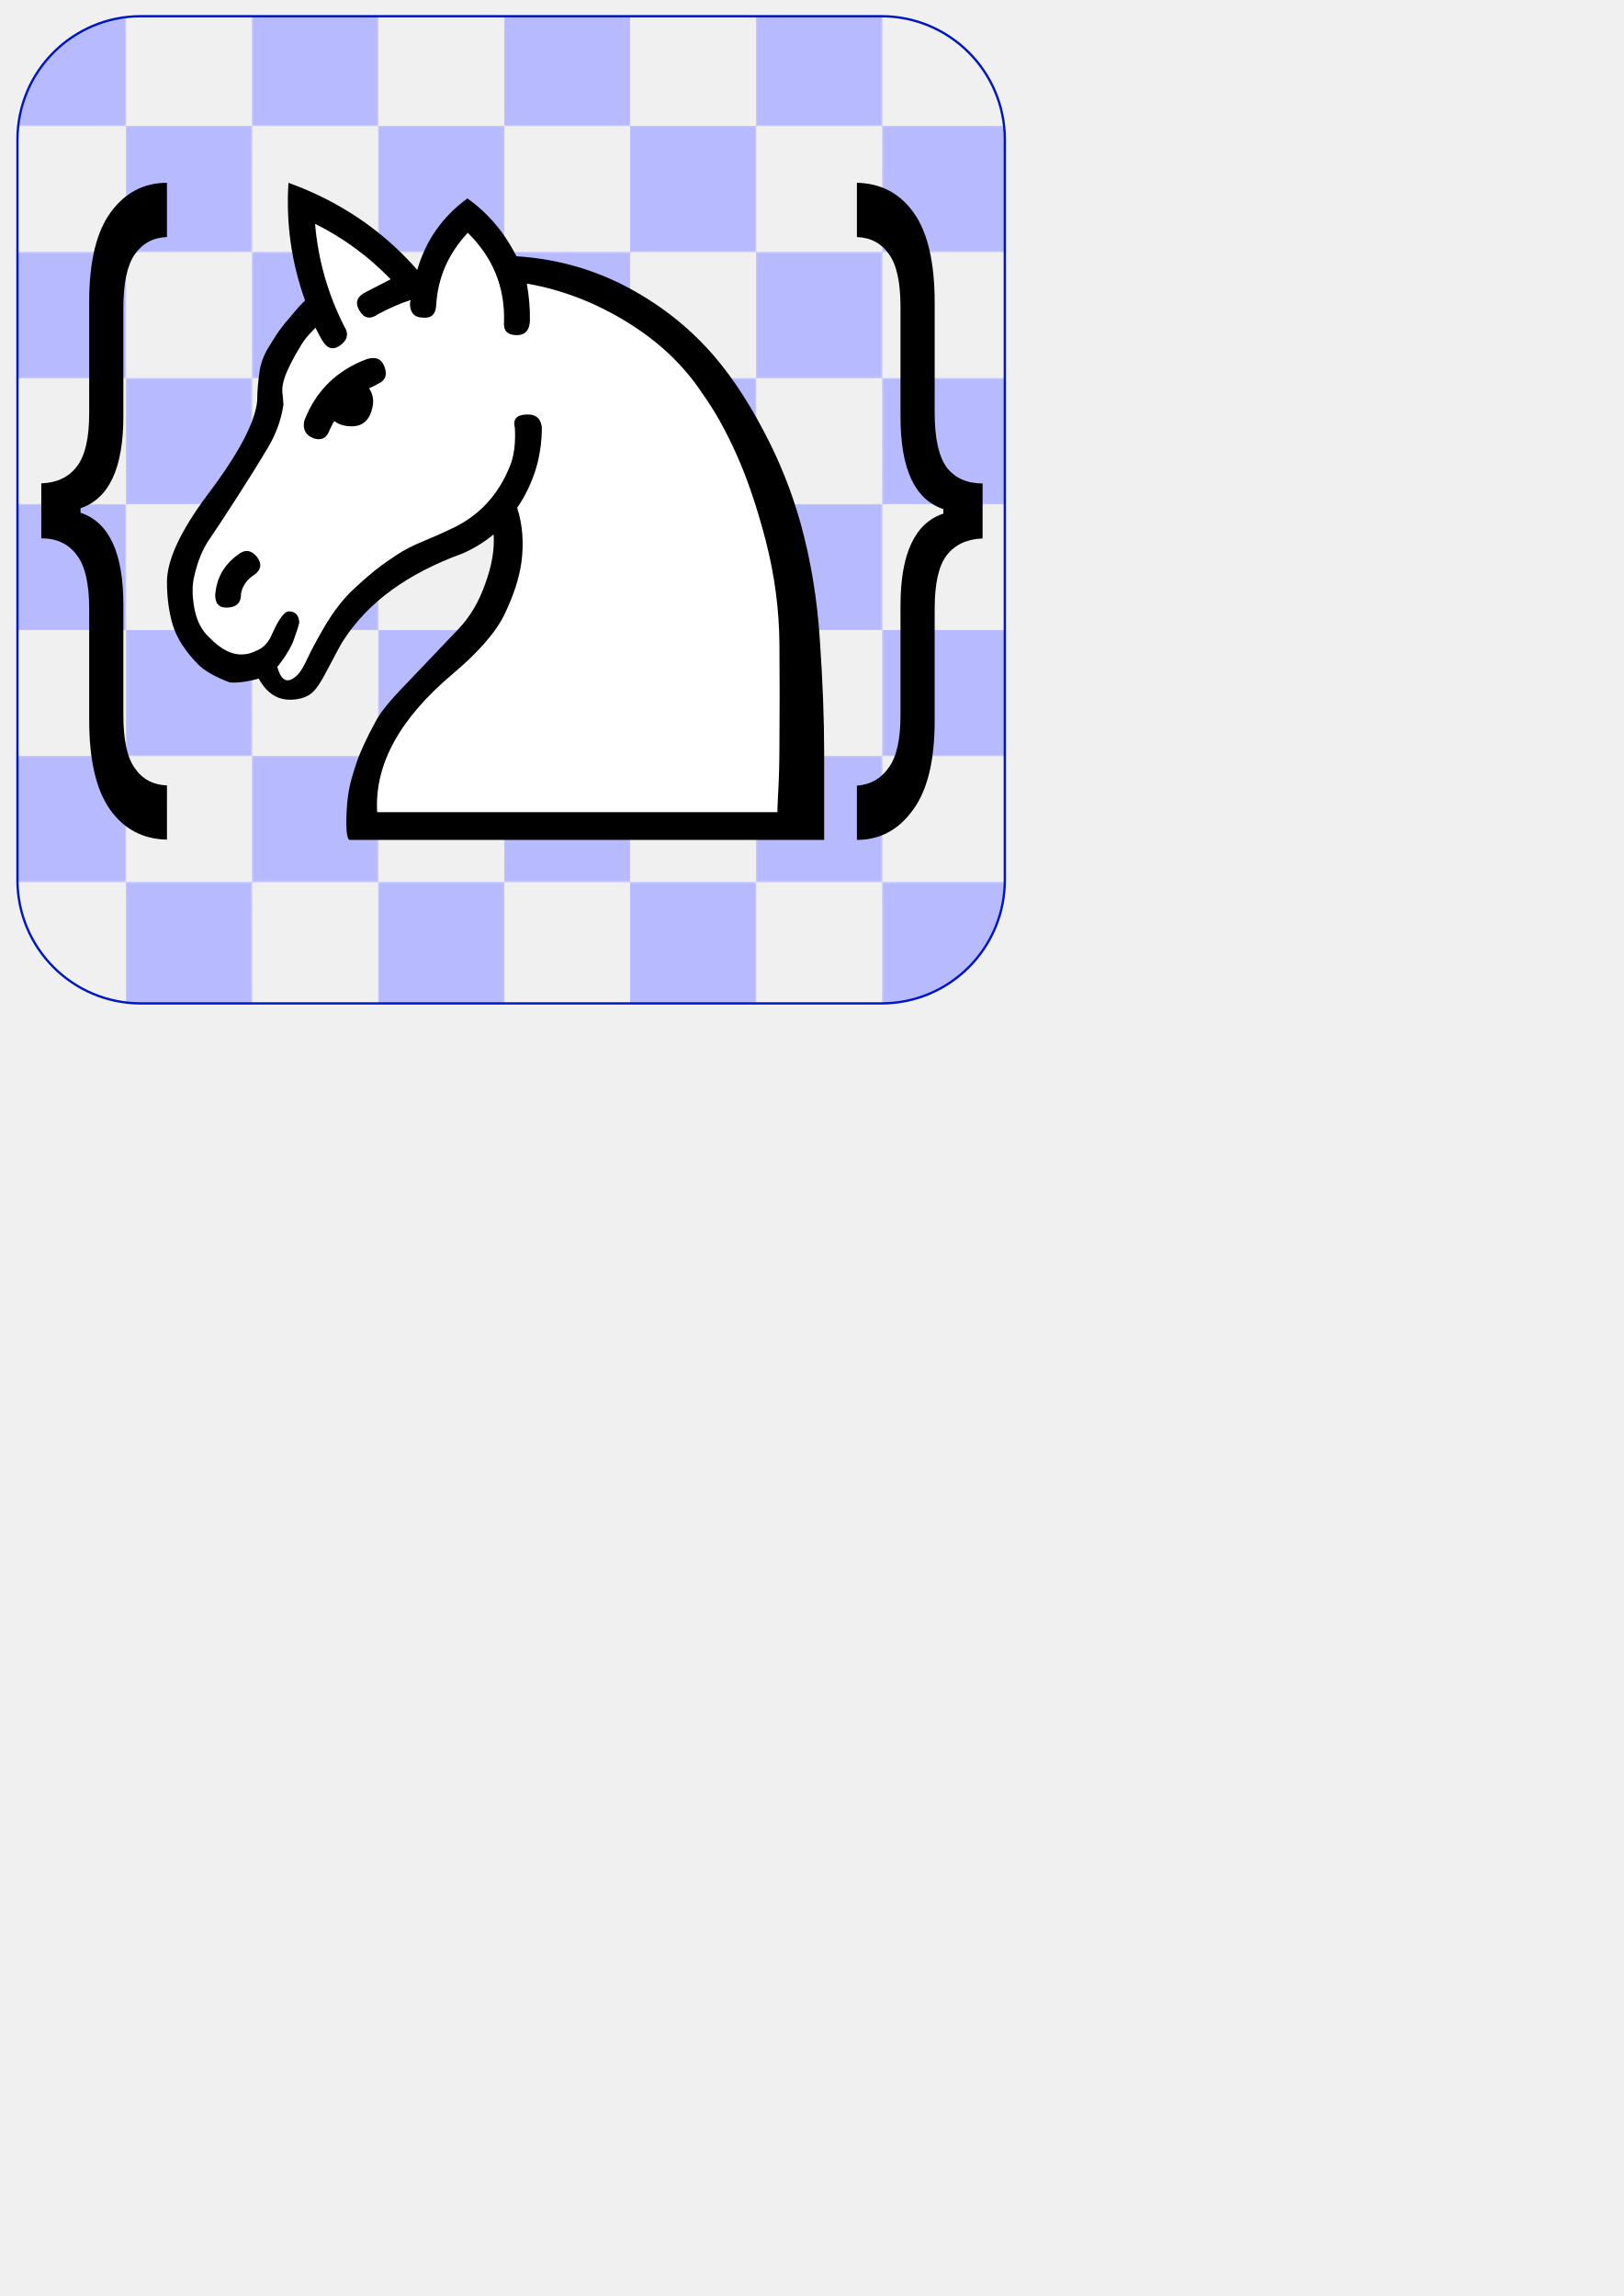
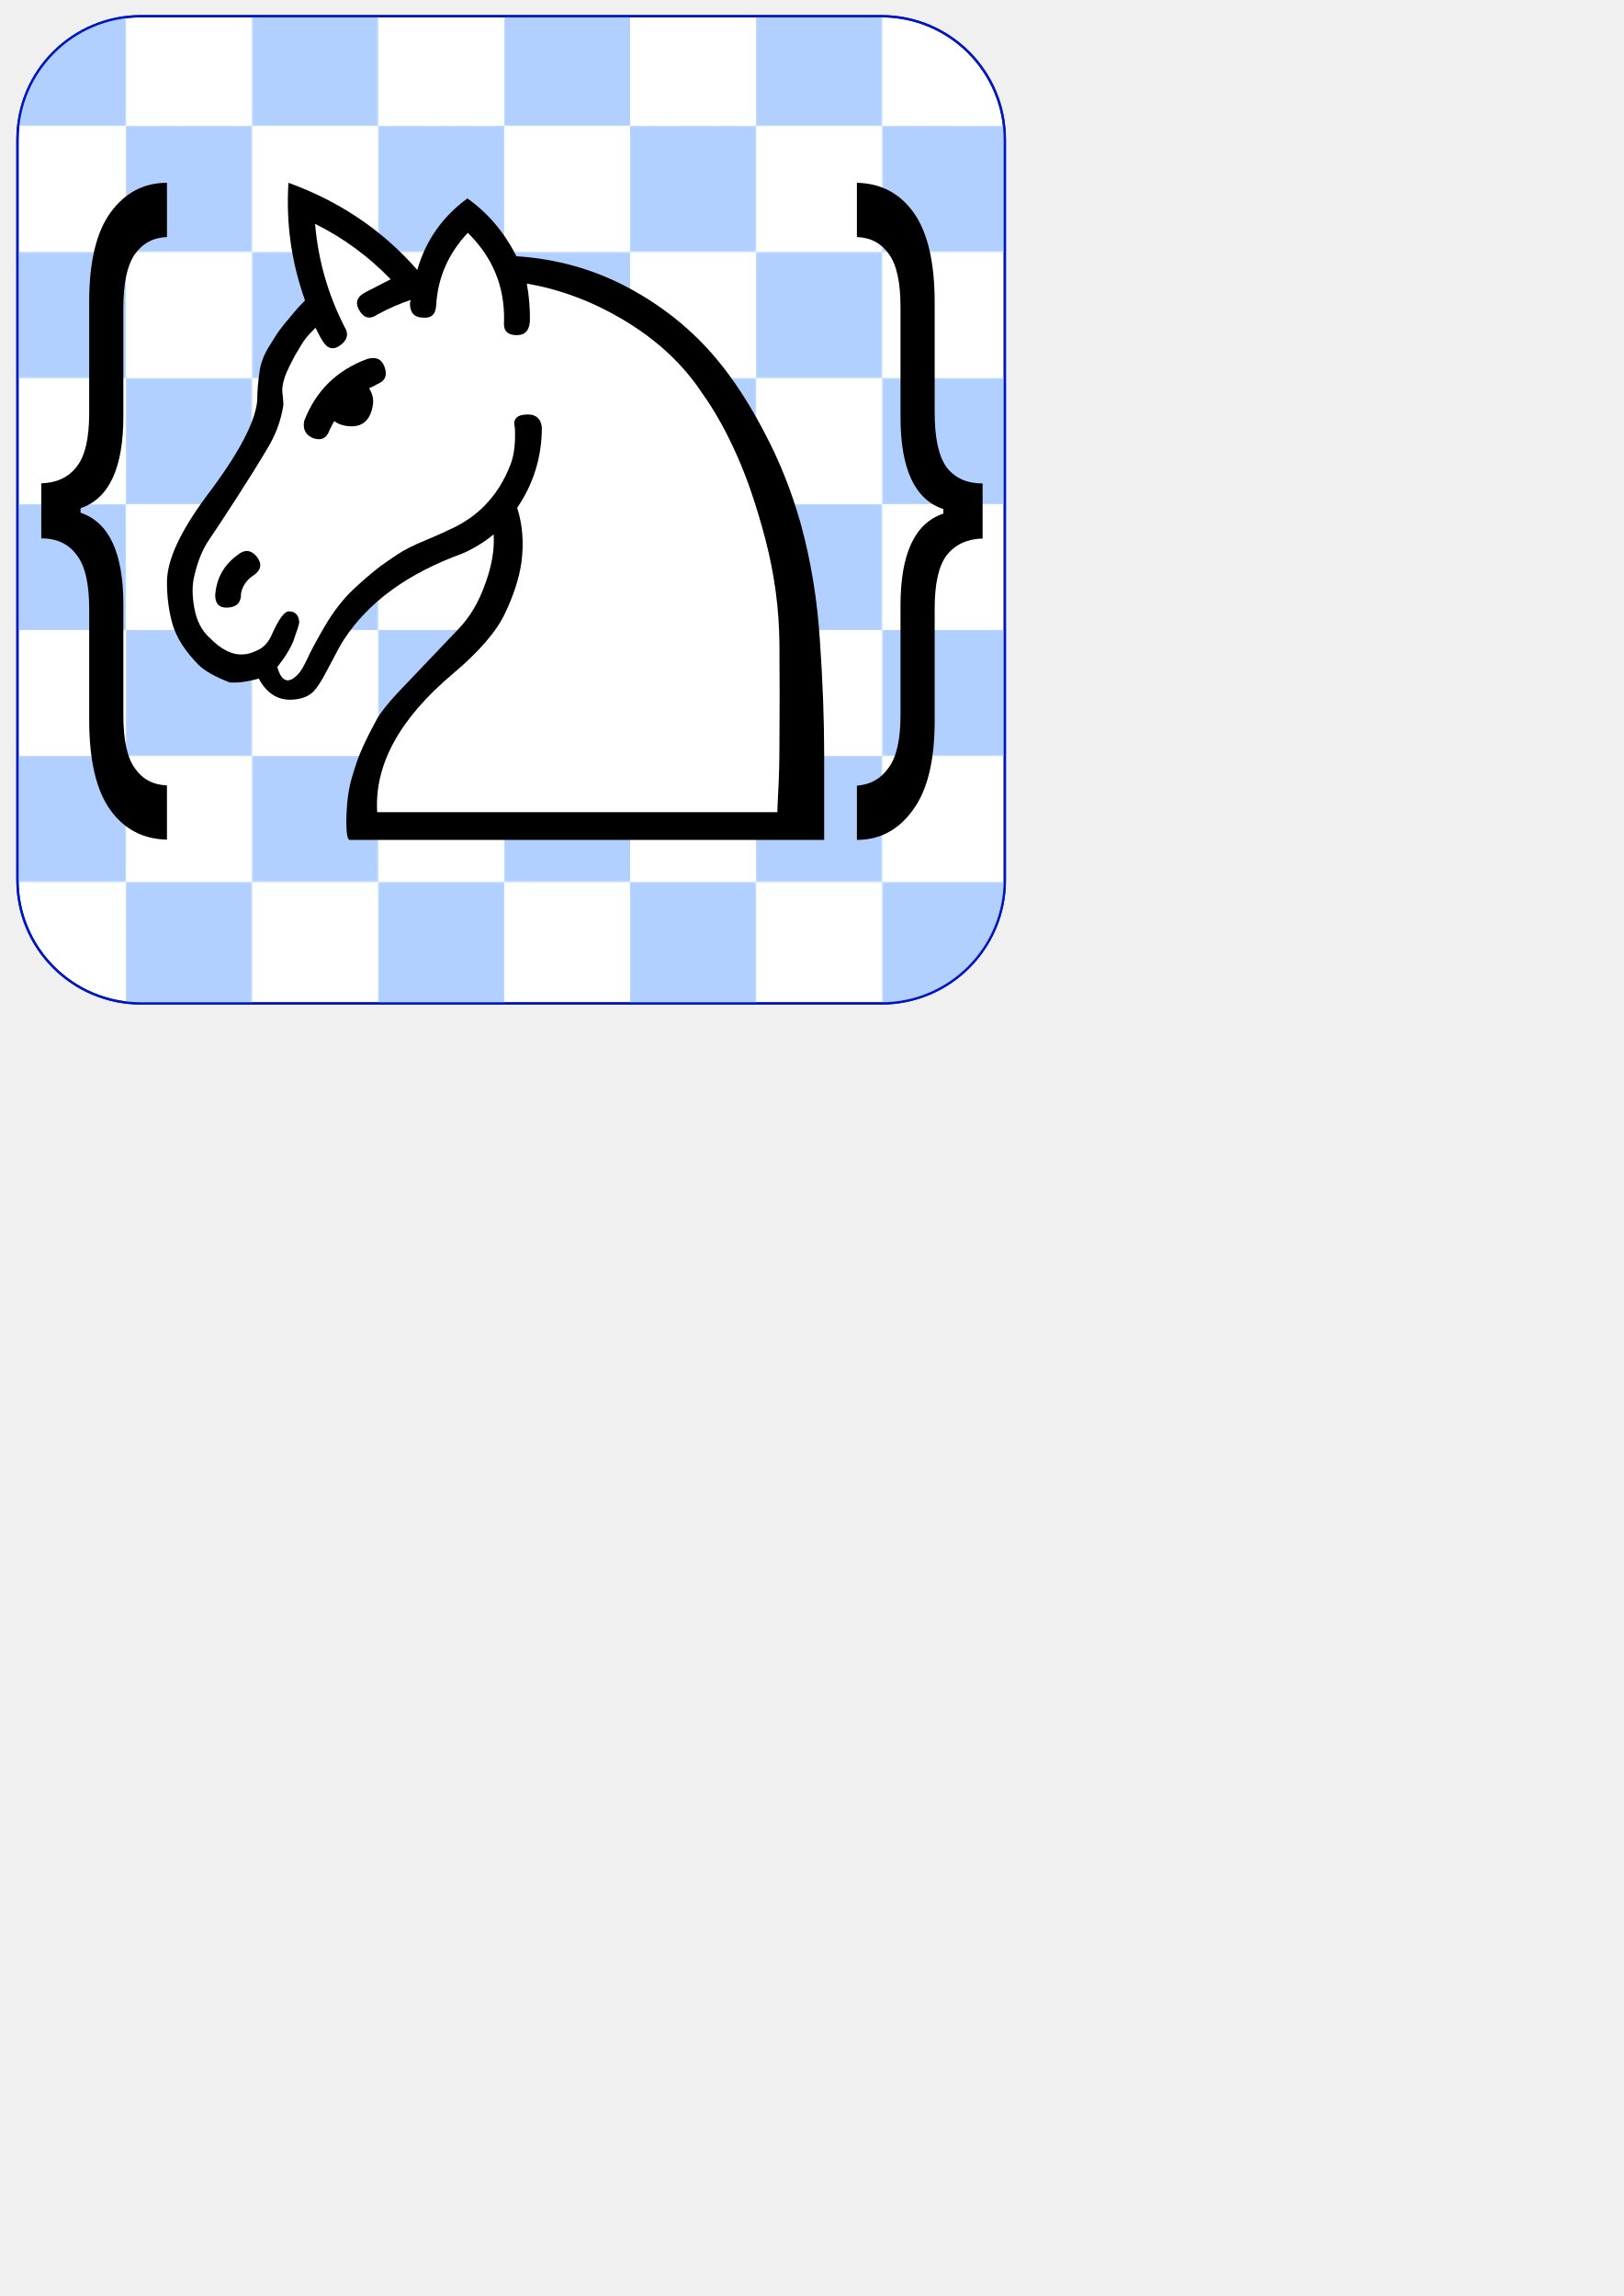
<svg xmlns="http://www.w3.org/2000/svg" xmlns:xlink="http://www.w3.org/1999/xlink" width="210mm" height="297mm" viewBox="0 0 210 297" version="1.1" id="svg1" xml:space="preserve">
  <defs id="defs1">
-     <pattern xlink:href="#Checkerboard" preserveAspectRatio="xMidYMid" id="pattern4" patternTransform="matrix(16.3,0,0,16.3,0.00492964,0.00455291)" x="0" y="0" />
-     <pattern style="fill:#b8baff" patternUnits="userSpaceOnUse" width="2" height="2" patternTransform="translate(0,0) scale(10,10)" id="Checkerboard" preserveAspectRatio="xMidYMid">
+     <pattern xlink:href="#Checkerboard" preserveAspectRatio="xMidYMid" id="pattern5" patternTransform="scale(16.3)" x="0" y="0" />
+     <pattern style="fill:#b1cfff" patternUnits="userSpaceOnUse" width="2" height="2" patternTransform="translate(0,0) scale(10,10)" id="Checkerboard" preserveAspectRatio="xMidYMid">
      <rect style="stroke:none" x="0" y="0" width="1" height="1" id="rect209" />
      <rect style="stroke:none" x="1" y="1" width="1" height="1" id="rect211" />
    </pattern>
  </defs>
  <g id="layer1">
-     <rect style="fill:url(#pattern4);stroke:#0016c0;stroke-width:0.299;stroke-linecap:butt;stroke-dasharray:none;stroke-opacity:1" id="rect1" width="127.701" height="127.701" x="2.258" y="2.097" rx="15.963" ry="15.963" />
+     <rect style="fill:#ffffff;stroke:#0016c0;stroke-width:0.299;stroke-linecap:butt;stroke-dasharray:none;stroke-opacity:1;fill-opacity:1" id="rect5" width="127.701" height="127.701" x="2.258" y="2.097" rx="15.963" ry="15.963" />
+     <rect style="fill:url(#pattern5);stroke:#0016c0;stroke-width:0.299;stroke-linecap:butt;stroke-dasharray:none;stroke-opacity:1" id="rect1" width="127.701" height="127.701" x="2.258" y="2.097" rx="15.963" ry="15.963" />
    <g id="g1" transform="matrix(0.02270192,0,0,0.02299908,17.60213,19.04345)">
      <path d="m 2166.6,613.2 q 344.97,21.973 639.4,177.98 294.43,156.01 500.98,399.9 145.02,171.39 272.46,413.09 129.64,241.7 206.54,511.96 87.891,314.21 109.86,661.38 24.17,344.97 24.17,639.4 v 479 q 0,0 -342.77,0 -340.58,0 -885.5,0 h -1474.4 q -19.775,0 -19.775,-107.67 2.197,-107.67 15.381,-173.58 8.789,-52.734 41.748,-149.41 32.959,-96.676 109.86,-235.11 35.156,-70.312 166.99,-204.35 131.84,-136.23 303.22,-314.21 98.877,-101.07 153.81,-254.88 57.129,-153.81 48.34,-279.05 -81.299,65.918 -177.98,107.67 -465.82,166.99 -674.56,483.4 -15.381,19.775 -98.877,177.98 -43.945,83.496 -74.707,114.26 -41.748,41.748 -120.85,46.143 -123.05,6.592 -191.16,-118.65 -92.285,26.367 -164.79,21.973 -123.05,-46.143 -177.98,-98.877 -112.06,-112.06 -147.22,-224.12 -32.959,-112.06 -32.959,-241.7 0,-184.57 228.52,-487.79 268.07,-349.37 285.64,-531.74 0,-79.102 15.381,-177.98 13.184,-68.115 54.932,-131.84 28.564,-43.945 37.354,-59.326 10.986,-17.578 37.354,-50.537 19.775,-26.367 32.959,-39.551 13.184,-15.381 32.959,-39.551 24.17,-28.564 61.523,-65.918 -116.46,-320.8 -94.482,-661.38 437.26,156.01 733.89,489.99 72.51,-248.29 285.64,-402.1 175.78,123.05 279.05,325.2 z" id="path1" />
      <path d="m 3654.1,3739.9 q -2.197,0 4.395,-120.85 6.592,-118.65 6.592,-257.08 2.197,-274.66 0,-566.89 -2.197,-294.43 -79.102,-586.67 -74.707,-281.25 -164.79,-479 -90.088,-199.95 -195.56,-344.97 -158.2,-237.3 -430.66,-402.1 -272.46,-164.79 -569.09,-215.33 19.775,107.67 17.578,210.94 -4.394,79.102 -74.707,79.102 -81.299,0 -72.51,-79.102 6.592,-290.04 -206.54,-496.58 -166.99,175.78 -180.18,408.69 -4.395,76.904 -79.102,68.115 -70.312,-2.197 -70.312,-81.299 0,0 4.394,-17.578 -90.088,28.564 -188.96,81.299 -63.721,43.945 -103.27,-21.973 -39.551,-65.918 35.156,-103.27 94.482,-48.34 142.82,-72.51 -188.96,-193.36 -430.66,-312.01 26.367,305.42 166.99,577.88 37.354,57.129 -17.578,101.07 -61.523,48.34 -103.27,-15.381 -15.381,-21.973 -43.945,-79.102 -46.143,46.143 -61.523,68.115 -15.381,19.775 -54.932,87.891 -37.354,68.115 -54.932,112.06 -19.775,54.932 -17.578,90.088 4.394,32.959 6.592,74.707 -19.775,129.64 -90.088,243.9 -68.115,114.26 -175.78,279.05 -103.27,158.2 -158.2,237.3 -54.932,79.102 -83.496,202.15 -19.775,74.707 0,182.37 19.775,105.47 85.693,164.8 101.07,103.27 195.56,94.482 30.762,0 81.299,-24.17 52.734,-24.17 81.299,-92.285 57.129,-125.24 94.482,-125.24 54.932,0 59.326,61.523 0,13.184 -35.156,109.86 -19.775,43.945 -52.734,92.285 -41.748,57.129 -37.354,48.34 35.156,125.24 116.46,43.945 24.17,-24.17 54.932,-90.088 30.762,-65.918 96.68,-177.98 76.904,-129.64 164.8,-210.94 87.891,-81.299 156.01,-131.84 39.551,-28.564 96.68,-65.918 57.129,-37.354 153.81,-76.904 76.904,-30.762 169.19,-74.707 94.482,-46.142 166.99,-116.46 101.07,-98.877 156.01,-243.9 28.564,-81.299 21.973,-199.95 -19.775,-74.707 74.707,-74.707 70.312,0 79.102,72.51 0,248.29 -140.62,452.64 46.143,140.62 24.17,307.62 -19.775,134.03 -94.482,287.84 -72.51,151.61 -296.63,338.38 -454.83,377.93 -430.66,777.83 0,0 373.54,0 375.73,0 705.32,0 z" fill="#ffffff" id="path2" />
      <path d="m 674.71,2404 q -63.721,39.551 -76.904,105.47 2.197,72.51 -68.115,79.102 -76.904,8.789 -79.102,-65.918 8.789,-145.02 129.64,-230.71 57.129,-46.142 105.47,8.789 48.34,59.326 -10.986,103.27 z" id="path3" />
      <path d="m 1327.3,1355.9 q 28.564,43.945 21.973,92.285 -21.973,140.62 -156.01,118.65 -39.551,-6.592 -63.721,-26.367 -8.789,10.986 -26.367,48.34 -24.17,70.312 -92.285,48.34 -68.115,-26.367 -52.734,-98.877 98.877,-252.69 358.15,-347.17 74.707,-21.973 98.877,43.945 26.367,70.312 -39.551,96.68 -13.184,6.592 -24.17,13.184 -10.986,4.394 -24.17,10.986 z" id="path4" />
    </g>
    <path d="m 21.594,108.611 q -4.674,-0.098 -7.366,-3.897 -2.692,-3.8 -2.692,-11.595 V 78.795 q 0,-4.969 -1.626,-7.015 -1.575,-2.144 -4.572,-2.144 V 62.523 Q 8.335,62.426 9.91,60.38 11.535,58.333 11.535,53.462 V 39.041 q 0,-7.795 2.794,-11.595 2.794,-3.8 7.264,-3.8 v 7.015 q -2.642,0.097 -4.166,2.241 -1.473,2.144 -1.473,6.918 v 14.031 q 0,10.036 -5.537,11.887 v 0.585 q 5.537,1.851 5.537,11.887 v 14.323 q 0,4.774 1.473,6.821 1.473,2.144 4.166,2.241 z" id="text1" style="font-size:50.8px;line-height:1.25;font-family:Sans;-inkscape-font-specification:'Sans, Normal';stroke-width:0.366" aria-label="{" />
    <path d="m 110.827,101.627 q 2.642,-0.195 4.115,-2.339 1.524,-2.047 1.524,-6.823 V 78.33 q 0,-10.04 5.537,-11.892 v -0.585 q -5.537,-1.852 -5.537,-11.892 V 39.73 q 0,-4.776 -1.473,-6.823 -1.473,-2.144 -4.166,-2.242 V 23.646 q 4.674,0.097 7.366,3.899 2.692,3.802 2.692,11.6 V 53.376 q 0,4.971 1.575,7.116 1.626,2.047 4.623,2.047 v 7.116 q -2.997,0.097 -4.623,2.144 -1.575,2.047 -1.575,6.921 v 14.524 q 0,7.701 -2.794,11.502 -2.794,3.899 -7.264,3.899 z" id="text2" style="font-size:50.8px;line-height:1.25;font-family:Sans;-inkscape-font-specification:'Sans, Normal';stroke-width:0.367" aria-label="}" />
  </g>
</svg>
